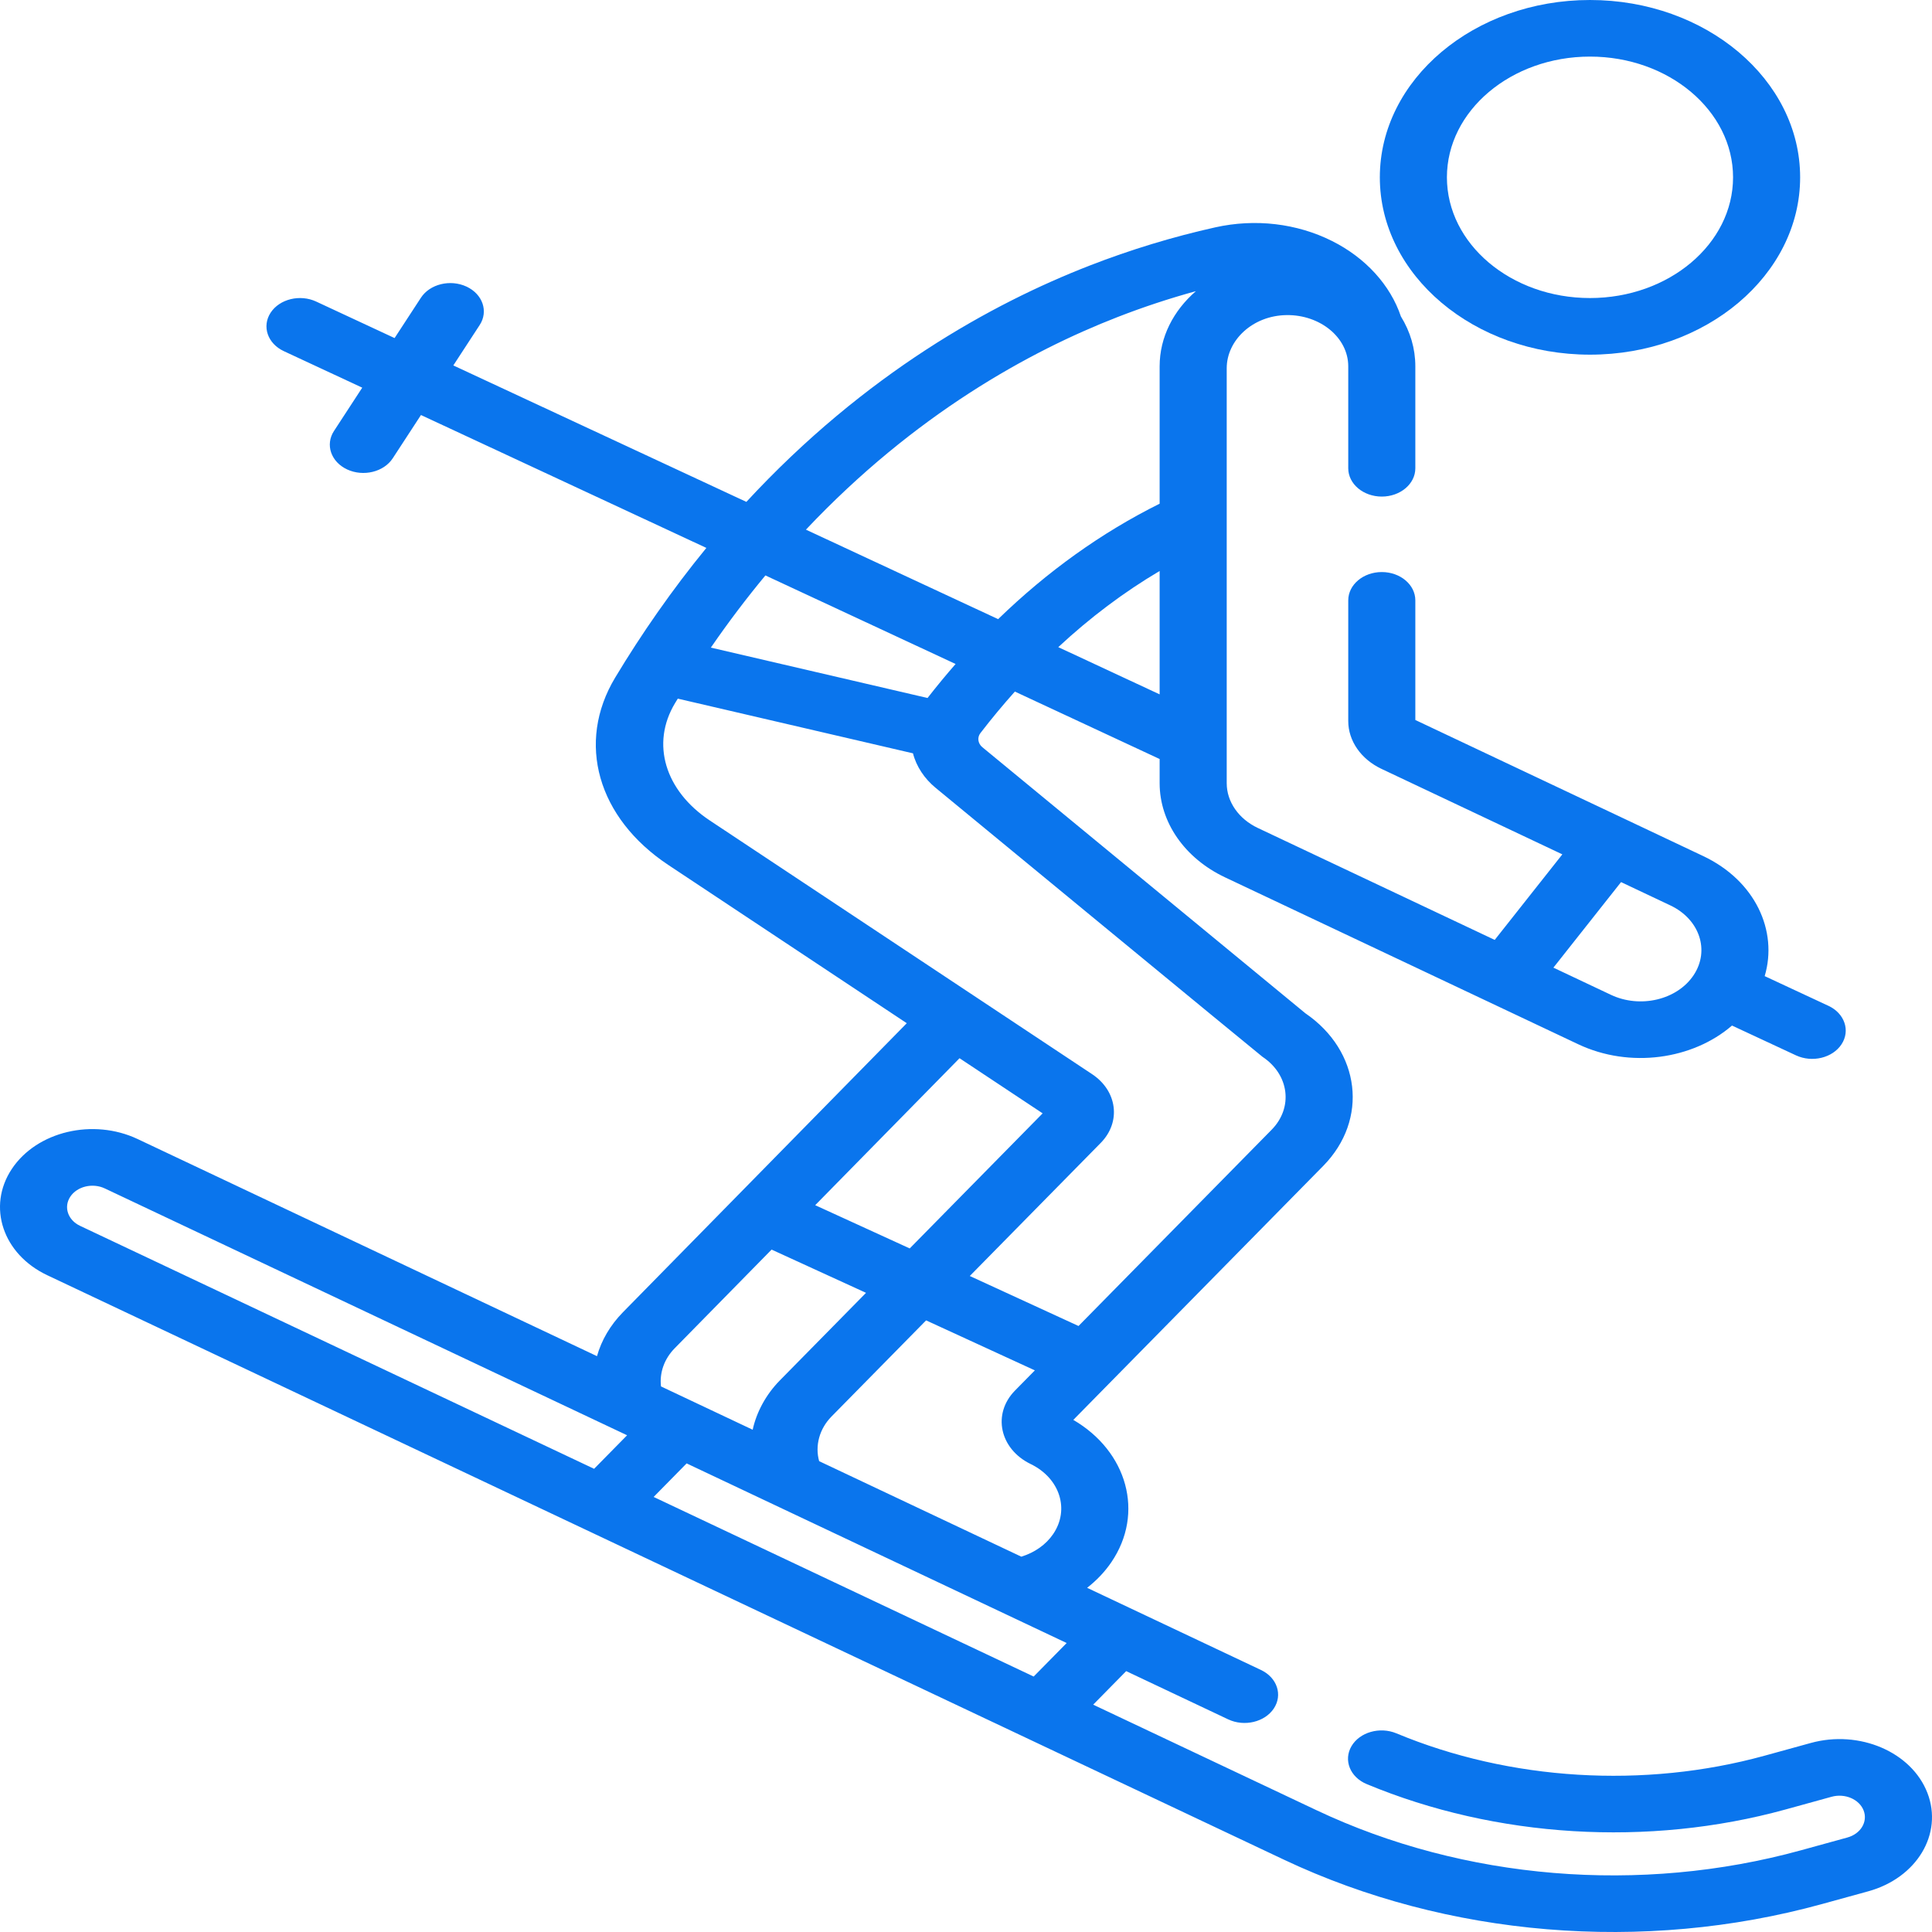
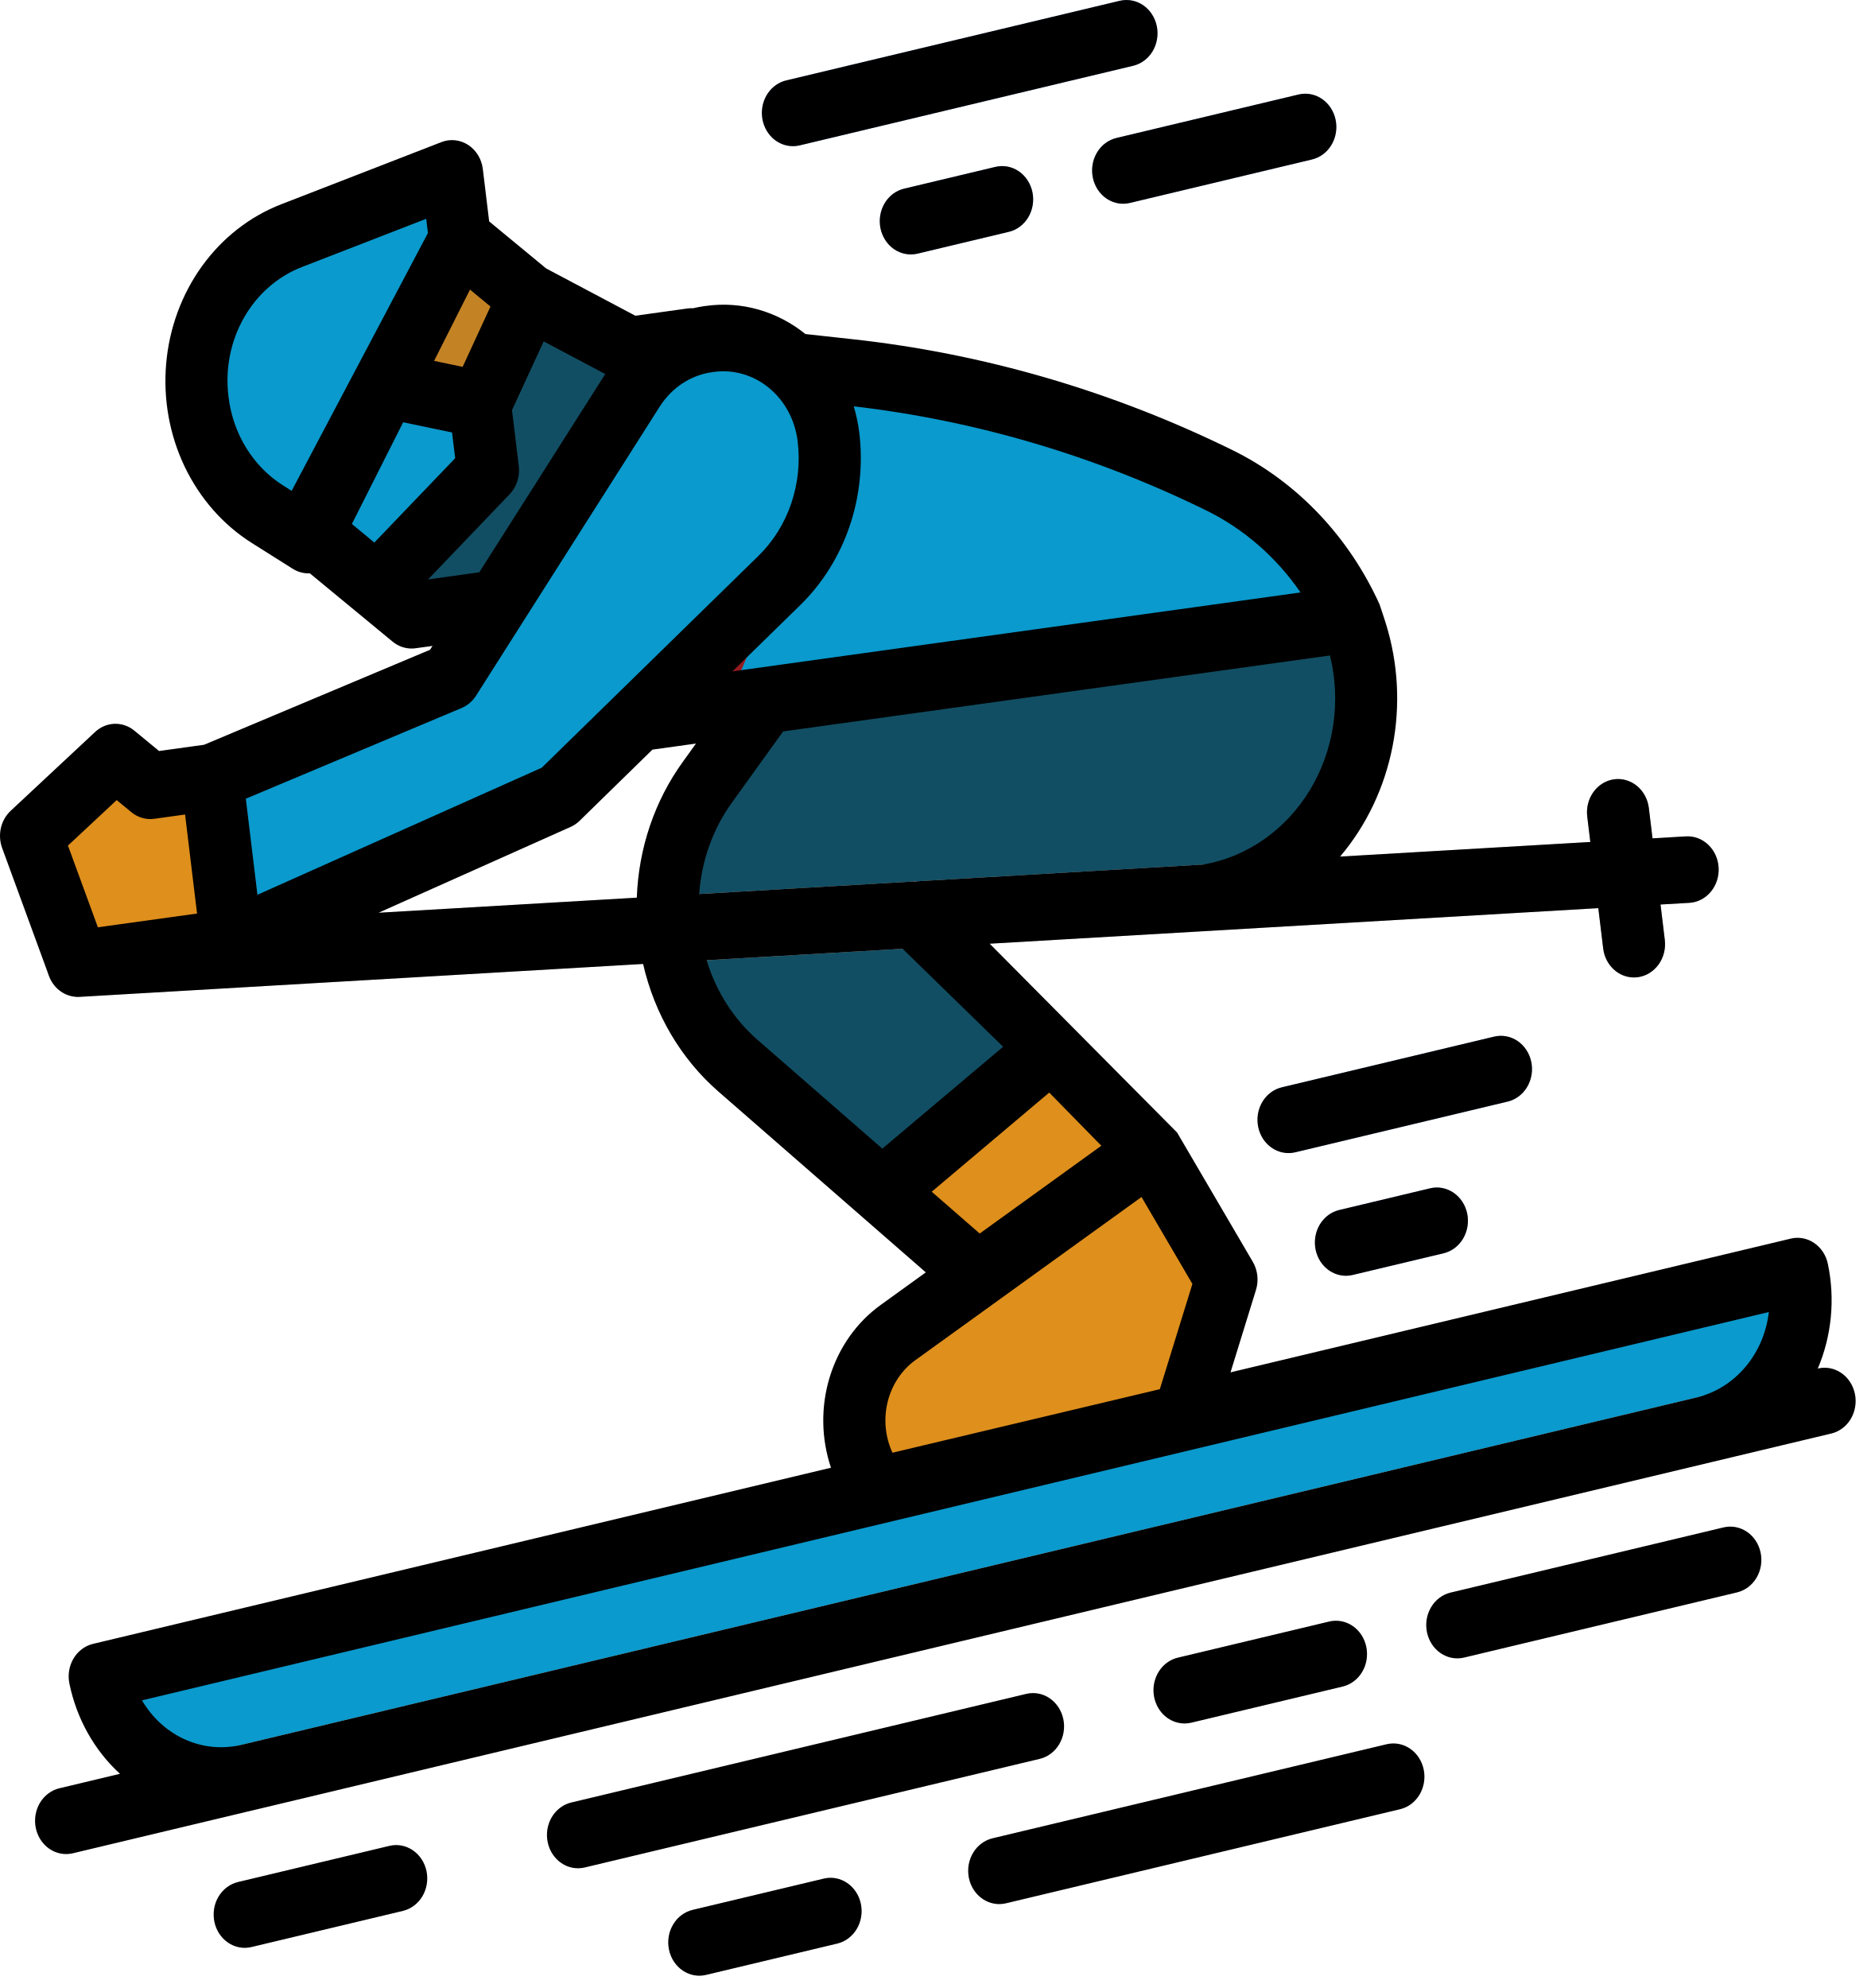
- <svg xmlns="http://www.w3.org/2000/svg" width="75" height="75" viewBox="0 0 75 75" fill="none">
-   <path d="M61.723 13.768C66.221 13.768 69.881 10.679 69.881 6.884C69.881 3.088 66.221 0 61.723 0C57.224 0 53.565 3.088 53.565 6.884C53.565 10.679 57.224 13.768 61.723 13.768ZM61.723 2.197C64.785 2.197 67.277 4.3 67.277 6.884C67.277 9.468 64.785 11.57 61.723 11.57C58.66 11.57 56.169 9.468 56.169 6.884C56.169 4.3 58.66 2.197 61.723 2.197Z" fill="#0A75ED" />
-   <path d="M74.822 69.601C74.206 68.01 72.181 67.142 70.295 67.662L68.498 68.157C63.827 69.443 58.618 69.126 54.208 67.288C53.563 67.02 52.782 67.243 52.464 67.787C52.146 68.331 52.41 68.99 53.055 69.258C58.07 71.348 63.993 71.708 69.305 70.246L71.103 69.75C71.619 69.608 72.176 69.845 72.346 70.283C72.514 70.719 72.234 71.189 71.714 71.332L69.917 71.827C63.676 73.546 56.819 72.973 51.11 70.274L42.437 66.175L43.718 64.873L47.677 66.745C48.304 67.041 49.098 66.853 49.45 66.323C49.801 65.794 49.577 65.124 48.95 64.828L42.202 61.639C42.568 61.353 42.886 61.021 43.141 60.647C44.441 58.738 43.76 56.341 41.666 55.12C42.869 53.897 49.995 46.656 51.366 45.262C53.14 43.459 52.813 40.797 50.674 39.335L38.133 29.005C37.965 28.867 37.926 28.633 38.059 28.459C38.492 27.896 38.939 27.36 39.397 26.847L45.017 29.465V30.404C45.017 31.918 45.99 33.318 47.555 34.058L61.263 40.536C63.272 41.486 65.714 41.128 67.236 39.812L69.72 40.969C70.35 41.262 71.142 41.069 71.489 40.538C71.836 40.007 71.608 39.338 70.978 39.045L68.505 37.893C69.026 36.136 68.142 34.188 66.113 33.23L63.151 31.829L54.943 27.95V23.306C54.943 22.699 54.36 22.207 53.641 22.207C52.922 22.207 52.339 22.699 52.339 23.306V27.991C52.339 28.76 52.833 29.471 53.628 29.847L60.65 33.166L58.025 36.487L48.827 32.141C48.084 31.789 47.621 31.124 47.621 30.404C47.621 28.05 47.621 16.584 47.621 14.295C47.621 13.204 48.633 12.251 49.939 12.232C51.243 12.212 52.339 13.101 52.339 14.221V18.179C52.339 18.785 52.922 19.277 53.641 19.277C54.36 19.277 54.943 18.785 54.943 18.179V14.221C54.943 13.534 54.748 12.874 54.383 12.285C53.976 11.07 53.013 10.009 51.712 9.357C50.339 8.669 48.728 8.48 47.175 8.826C45.526 9.194 43.884 9.693 42.294 10.312C38.514 11.782 33.582 14.5 28.974 19.483L17.598 14.186L18.621 12.618C18.968 12.086 18.738 11.418 18.108 11.125C17.478 10.833 16.687 11.027 16.34 11.558L15.318 13.124L12.275 11.707C11.646 11.414 10.854 11.607 10.506 12.138C10.159 12.669 10.387 13.337 11.017 13.631L14.062 15.049L12.965 16.731C12.618 17.263 12.848 17.931 13.477 18.224C14.106 18.516 14.899 18.323 15.246 17.791L16.342 16.111L27.421 21.27C26.09 22.895 24.901 24.608 23.881 26.304C22.362 28.829 23.193 31.753 25.947 33.58L35.201 39.721L28.63 46.412C28.63 46.412 28.63 46.412 28.629 46.413L24.185 50.938C23.688 51.444 23.349 52.029 23.175 52.646L5.344 44.218C3.616 43.402 1.429 43.917 0.457 45.381C-0.51 46.839 0.108 48.688 1.835 49.504L22.736 59.383L49.839 72.191C56.172 75.185 63.783 75.828 70.725 73.916L72.523 73.421C74.409 72.902 75.437 71.193 74.822 69.601ZM62.929 34.243L64.841 35.147C65.978 35.684 66.384 36.896 65.747 37.855C65.107 38.818 63.669 39.155 62.536 38.619L60.303 37.564L62.929 34.243ZM40.127 65.083L25.374 58.111L26.655 56.809C34.181 60.366 33.752 60.163 41.408 63.782L40.127 65.083ZM31.799 56.722C31.631 56.119 31.811 55.465 32.278 54.99L35.951 51.257L40.173 53.198L39.403 53.98C38.512 54.885 38.805 56.25 40.013 56.835C41.143 57.384 41.533 58.599 40.883 59.553C40.604 59.963 40.165 60.271 39.647 60.43L31.799 56.722ZM37.249 41.08L40.475 43.22L35.315 48.464L31.646 46.785L37.249 41.08ZM41.082 25.122C42.319 23.971 43.633 22.984 45.017 22.166V26.955L41.082 25.122ZM43.384 12.308C44.381 11.92 45.398 11.584 46.424 11.303C45.554 12.057 45.017 13.087 45.017 14.221V14.295V19.553C42.756 20.679 40.66 22.18 38.747 24.035L31.286 20.561C35.505 16.091 39.958 13.64 43.384 12.308ZM37.096 25.776C36.725 26.201 36.362 26.641 36.007 27.096L27.595 25.14C28.285 24.138 28.993 23.206 29.713 22.338L37.096 25.776ZM26.203 27.299C26.239 27.239 26.276 27.181 26.312 27.121L35.442 29.244C35.571 29.755 35.89 30.228 36.314 30.578C36.391 30.641 48.922 40.966 49.007 41.023C50.05 41.715 50.211 42.997 49.363 43.858L41.868 51.475L37.647 49.534L42.729 44.369C43.529 43.557 43.377 42.351 42.394 41.698C40.622 40.523 28.881 32.731 27.557 31.853C25.807 30.692 25.263 28.862 26.203 27.299ZM26.19 52.341L29.953 48.509L33.619 50.188L30.274 53.587C29.736 54.133 29.367 54.82 29.219 55.502C28.039 54.945 26.843 54.38 25.66 53.821C25.597 53.293 25.785 52.753 26.19 52.341ZM2.729 46.455C2.995 46.054 3.596 45.91 4.071 46.136L24.344 55.717L23.063 57.019L3.108 47.587C2.633 47.363 2.463 46.855 2.729 46.455Z" fill="#0A75ED" />
+ <svg xmlns="http://www.w3.org/2000/svg" width="66" height="70" viewBox="0 0 66 70" fill="none">
+   <path d="M31.057 41.946L25.993 37.532C24.657 36.367 23.789 34.697 23.567 32.867C23.454 31.929 23.514 30.976 23.744 30.062C23.974 29.148 24.37 28.292 24.91 27.542L26.985 24.656L27.577 23.76L47.594 21.794L47.759 22.316C48.225 23.792 48.225 25.391 47.76 26.866C47.294 28.342 46.388 29.613 45.182 30.483C43.96 31.366 42.497 31.786 41.027 31.677L32.167 31.027L37.015 36.923L31.057 41.946Z" fill="#114E63" />
+   <path d="M23.976 12.561L29.882 13.106C34.401 13.6 38.813 14.886 42.943 16.914C44.975 17.912 46.62 19.637 47.593 21.793L22.647 25.258L21.202 25.495L21.803 18.285L23.976 12.561Z" fill="#0A9ACD" />
+   <path d="M13.266 20.653L14.491 21.664L17.745 21.212L24.305 13.711L21.803 13.494L18.649 10.452" fill="#114E63" />
+   <path d="M37.015 36.922L31.057 41.947L34.436 44.891L31.62 46.922C31.211 47.217 30.865 47.602 30.605 48.052C30.345 48.502 30.177 49.005 30.113 49.53C30.049 50.054 30.089 50.587 30.232 51.094C30.375 51.6 30.616 52.068 30.941 52.467L41.676 49.941L43.188 45.054L43.096 44.896C41.386 41.977 39.344 39.299 37.015 36.922Z" fill="#DE8F1C" />
+   <path d="M10.816 18.63L13.507 13.529L16.902 14.239L17.183 16.564L13.266 20.653L10.816 18.63Z" fill="#0A9ACD" />
+   <path d="M16.902 14.239L18.649 10.452L16.199 8.429L13.382 13.885L16.902 14.239Z" fill="#C38325" />
+   <path d="M2.739 35.103C2.457 35.104 2.186 34.988 1.983 34.779C1.779 34.571 1.658 34.286 1.645 33.984C1.633 33.682 1.729 33.387 1.915 33.16C2.101 32.933 2.361 32.791 2.642 32.764L59.326 29.452C59.615 29.424 59.902 29.52 60.125 29.719C60.348 29.918 60.488 30.204 60.514 30.514C60.541 30.823 60.451 31.131 60.265 31.37C60.08 31.609 59.813 31.759 59.524 31.787L2.84 35.099C2.806 35.102 2.773 35.103 2.739 35.103Z" fill="#CBCBCB" />
+   <path d="M57.536 34.417C57.27 34.417 57.014 34.313 56.814 34.125C56.615 33.937 56.486 33.678 56.452 33.395L55.89 28.747C55.854 28.439 55.934 28.13 56.111 27.885C56.288 27.64 56.548 27.48 56.835 27.44C57.121 27.4 57.411 27.484 57.641 27.672C57.87 27.86 58.021 28.139 58.059 28.445L58.622 33.094C58.64 33.247 58.63 33.402 58.593 33.551C58.556 33.699 58.491 33.838 58.403 33.96C58.316 34.082 58.206 34.184 58.082 34.261C57.957 34.338 57.82 34.387 57.678 34.407C57.63 34.414 57.583 34.417 57.536 34.417Z" fill="#A8A8A8" />
+   <path d="M3.489 59.026L63.268 44.785C63.52 45.999 63.312 47.27 62.689 48.318C62.066 49.367 61.08 50.108 59.948 50.377L8.708 62.584C7.575 62.853 6.389 62.63 5.41 61.963C4.432 61.296 3.74 60.239 3.489 59.026Z" fill="#0A9ACD" />
+   <path d="M2.328 65.284C2.058 65.284 1.798 65.178 1.597 64.985C1.397 64.792 1.27 64.527 1.24 64.24C1.211 63.953 1.281 63.664 1.438 63.429C1.595 63.195 1.828 63.03 2.091 62.968L64.011 48.188C64.152 48.153 64.297 48.148 64.439 48.174C64.582 48.2 64.718 48.256 64.84 48.339C64.962 48.421 65.067 48.529 65.15 48.655C65.234 48.781 65.293 48.924 65.324 49.075C65.355 49.226 65.358 49.382 65.333 49.534C65.308 49.686 65.255 49.832 65.177 49.962C65.099 50.092 64.998 50.204 64.88 50.293C64.761 50.381 64.627 50.443 64.487 50.475L2.567 65.256C2.488 65.274 2.408 65.284 2.328 65.284Z" fill="#EAEAE8" />
+   <path d="M8.617 68.585C8.348 68.585 8.088 68.478 7.887 68.286C7.687 68.093 7.56 67.828 7.531 67.541C7.501 67.254 7.572 66.966 7.728 66.731C7.885 66.497 8.117 66.332 8.38 66.27L13.718 64.995C14 64.929 14.296 64.986 14.539 65.153C14.783 65.32 14.955 65.583 15.018 65.885C15.081 66.188 15.029 66.505 14.875 66.766C14.72 67.028 14.475 67.214 14.193 67.283L8.855 68.557C8.777 68.576 8.697 68.585 8.617 68.585Z" fill="#CBCBCB" />
+   <path d="M20.36 65.782C20.09 65.782 19.831 65.675 19.63 65.483C19.429 65.29 19.302 65.025 19.273 64.738C19.244 64.451 19.314 64.162 19.471 63.928C19.628 63.693 19.86 63.529 20.123 63.466L36.137 59.643C36.278 59.608 36.423 59.604 36.565 59.63C36.708 59.655 36.844 59.711 36.966 59.794C37.088 59.876 37.193 59.984 37.276 60.11C37.359 60.236 37.418 60.379 37.45 60.53C37.481 60.681 37.484 60.837 37.459 60.989C37.434 61.141 37.381 61.287 37.303 61.417C37.225 61.547 37.124 61.66 37.006 61.748C36.887 61.836 36.753 61.898 36.612 61.93L20.599 65.754C20.52 65.772 20.44 65.782 20.36 65.782Z" fill="#EAEAE8" />
+   <path d="M41.711 60.685C41.442 60.685 41.182 60.579 40.981 60.386C40.781 60.193 40.654 59.928 40.624 59.641C40.595 59.354 40.666 59.066 40.823 58.831C40.98 58.596 41.212 58.432 41.475 58.369L46.812 57.095C47.095 57.03 47.39 57.087 47.633 57.254C47.876 57.421 48.047 57.684 48.11 57.986C48.173 58.288 48.122 58.604 47.968 58.866C47.814 59.127 47.569 59.313 47.288 59.383L41.95 60.657C41.872 60.676 41.792 60.685 41.711 60.685Z" fill="#CBCBCB" />
+   <path d="M51.319 58.392C51.05 58.392 50.79 58.285 50.59 58.092C50.389 57.9 50.262 57.634 50.233 57.347C50.203 57.06 50.274 56.772 50.431 56.537C50.588 56.303 50.82 56.138 51.083 56.076L60.691 53.782C60.831 53.749 60.976 53.745 61.118 53.772C61.259 53.798 61.394 53.855 61.516 53.937C61.637 54.02 61.742 54.127 61.824 54.253C61.907 54.379 61.965 54.521 61.996 54.671C62.028 54.822 62.031 54.977 62.006 55.128C61.981 55.28 61.929 55.425 61.852 55.555C61.775 55.685 61.675 55.797 61.557 55.885C61.44 55.974 61.307 56.036 61.167 56.07L51.558 58.364C51.48 58.382 51.4 58.392 51.319 58.392ZM35.19 67.044C34.92 67.044 34.66 66.938 34.46 66.745C34.259 66.552 34.132 66.287 34.103 66C34.073 65.713 34.144 65.425 34.301 65.19C34.458 64.955 34.69 64.791 34.953 64.728L48.831 61.416C49.114 61.35 49.409 61.406 49.653 61.573C49.897 61.74 50.069 62.003 50.132 62.306C50.195 62.608 50.143 62.925 49.989 63.187C49.834 63.449 49.589 63.635 49.307 63.703L35.429 67.017C35.35 67.035 35.27 67.045 35.19 67.044Z" fill="#EAEAE8" />
+   <path d="M24.628 69.566C24.359 69.565 24.099 69.459 23.898 69.266C23.698 69.073 23.571 68.808 23.541 68.521C23.512 68.234 23.583 67.946 23.739 67.711C23.896 67.477 24.129 67.312 24.392 67.25L29.013 66.147C29.295 66.081 29.591 66.137 29.834 66.304C30.078 66.471 30.25 66.734 30.313 67.037C30.376 67.339 30.325 67.656 30.17 67.918C30.015 68.18 29.77 68.365 29.488 68.434L24.867 69.537C24.789 69.556 24.709 69.566 24.628 69.566Z" fill="#CBCBCB" />
+   <path d="M45.379 40.6C45.109 40.6 44.849 40.493 44.649 40.301C44.448 40.108 44.321 39.843 44.292 39.556C44.263 39.269 44.333 38.98 44.49 38.746C44.647 38.511 44.879 38.347 45.142 38.284L52.615 36.5C52.898 36.434 53.193 36.491 53.437 36.658C53.681 36.825 53.853 37.088 53.916 37.391C53.978 37.693 53.927 38.01 53.772 38.272C53.618 38.534 53.373 38.719 53.091 38.788L45.618 40.572C45.539 40.591 45.459 40.6 45.379 40.6ZM47.398 44.921C47.128 44.921 46.868 44.814 46.668 44.621C46.467 44.429 46.34 44.163 46.311 43.876C46.281 43.589 46.352 43.301 46.509 43.066C46.666 42.832 46.898 42.667 47.161 42.605L50.364 41.84C50.646 41.774 50.942 41.831 51.185 41.998C51.429 42.165 51.601 42.428 51.664 42.73C51.727 43.033 51.676 43.35 51.521 43.611C51.367 43.873 51.121 44.059 50.84 44.128L47.636 44.892C47.558 44.911 47.478 44.921 47.398 44.921ZM27.922 5.147C27.652 5.147 27.392 5.041 27.191 4.848C26.991 4.656 26.863 4.39 26.834 4.103C26.805 3.816 26.875 3.527 27.032 3.293C27.189 3.058 27.422 2.894 27.685 2.831L39.428 0.028C39.568 -0.005 39.713 -0.009 39.855 0.018C39.996 0.044 40.132 0.1 40.253 0.183C40.374 0.266 40.479 0.373 40.561 0.499C40.644 0.625 40.702 0.767 40.733 0.917C40.765 1.067 40.768 1.223 40.743 1.374C40.718 1.526 40.666 1.671 40.589 1.801C40.512 1.931 40.412 2.043 40.294 2.131C40.176 2.22 40.044 2.282 39.904 2.316L28.161 5.119C28.082 5.138 28.002 5.147 27.922 5.147ZM32.076 8.958C31.806 8.958 31.547 8.851 31.346 8.659C31.145 8.466 31.018 8.201 30.989 7.914C30.959 7.627 31.03 7.338 31.187 7.104C31.344 6.869 31.576 6.705 31.839 6.642L35.042 5.878C35.182 5.843 35.328 5.838 35.47 5.864C35.613 5.89 35.749 5.946 35.871 6.028C35.993 6.111 36.098 6.218 36.181 6.345C36.264 6.471 36.324 6.614 36.355 6.765C36.386 6.916 36.389 7.072 36.364 7.224C36.339 7.376 36.286 7.522 36.208 7.652C36.13 7.782 36.029 7.894 35.911 7.982C35.792 8.071 35.658 8.133 35.517 8.165L32.315 8.93C32.236 8.949 32.156 8.958 32.076 8.958ZM39.549 7.174C39.279 7.174 39.019 7.068 38.819 6.875C38.618 6.682 38.491 6.417 38.461 6.13C38.432 5.843 38.502 5.554 38.66 5.32C38.817 5.085 39.049 4.921 39.312 4.858L45.718 3.329C45.858 3.295 46.004 3.29 46.146 3.316C46.288 3.342 46.425 3.398 46.547 3.48C46.669 3.563 46.774 3.67 46.857 3.797C46.94 3.923 46.999 4.066 47.031 4.217C47.062 4.368 47.065 4.524 47.04 4.676C47.015 4.828 46.962 4.973 46.884 5.104C46.806 5.234 46.705 5.346 46.587 5.434C46.468 5.522 46.334 5.584 46.193 5.617L39.788 7.146C39.709 7.165 39.629 7.174 39.549 7.174Z" fill="#B0D2FD" />
+   <path d="M10.863 19.017L9.422 18.109C8.756 17.688 8.187 17.11 7.761 16.418C7.334 15.726 7.061 14.939 6.961 14.117C6.813 12.888 7.06 11.642 7.661 10.584C8.263 9.526 9.183 8.719 10.27 8.297L15.918 6.104L16.199 8.429L10.863 19.017Z" fill="#0A9ACD" />
+   <path d="M7.461 27.367L5.292 27.669L4.067 26.657L1.094 29.433L3.157 35.068L8.164 33.178L7.461 27.367Z" fill="#DE8F1C" />
+   <path d="M22.326 13.659L15.857 23.838L7.461 27.368L8.164 33.179L19.674 28.035L27.447 20.436C28.092 19.805 28.586 19.017 28.886 18.139C29.187 17.26 29.285 16.317 29.173 15.389C29.046 14.336 28.533 13.381 27.749 12.734C27.36 12.413 26.917 12.177 26.443 12.04C25.97 11.903 25.476 11.868 24.989 11.935L24.933 11.943C24.41 12.016 23.907 12.206 23.458 12.502C23.008 12.797 22.622 13.192 22.326 13.659Z" fill="#0A9ACD" />
+   <path d="M22.492 25.28L27.447 20.436L25.569 24.853L22.492 25.28Z" fill="#961B20" />
+   <path d="M65.315 49.077C65.252 48.773 65.079 48.509 64.835 48.343C64.59 48.176 64.293 48.12 64.01 48.188C64.5 47.033 64.624 45.739 64.364 44.502C64.301 44.199 64.128 43.935 63.883 43.768C63.638 43.601 63.342 43.545 63.059 43.613L43.33 48.322L44.226 45.422C44.277 45.259 44.293 45.085 44.274 44.913C44.255 44.742 44.2 44.577 44.115 44.431L41.449 39.878C41.446 39.874 34.851 33.229 34.851 33.229L56.281 31.977L56.453 33.395C56.487 33.678 56.615 33.937 56.815 34.125C57.014 34.313 57.27 34.417 57.536 34.417C57.583 34.417 57.631 34.414 57.678 34.407C57.82 34.387 57.958 34.338 58.082 34.261C58.207 34.184 58.316 34.082 58.404 33.96C58.492 33.838 58.556 33.699 58.593 33.551C58.631 33.402 58.641 33.247 58.622 33.094L58.472 31.849L59.485 31.791C59.629 31.782 59.769 31.744 59.899 31.677C60.028 31.611 60.144 31.517 60.24 31.403C60.336 31.288 60.41 31.154 60.458 31.009C60.505 30.864 60.526 30.71 60.518 30.557C60.51 30.403 60.474 30.253 60.412 30.114C60.35 29.975 60.263 29.851 60.156 29.748C60.049 29.645 59.924 29.566 59.789 29.515C59.653 29.464 59.51 29.442 59.366 29.45L58.19 29.519L58.06 28.447C58.021 28.14 57.871 27.862 57.641 27.673C57.412 27.485 57.122 27.401 56.835 27.441C56.549 27.481 56.288 27.641 56.111 27.886C55.934 28.131 55.855 28.441 55.891 28.748L56 29.647L47.189 30.161C48.115 29.068 48.752 27.73 49.035 26.284C49.317 24.839 49.234 23.34 48.795 21.94C48.795 21.94 48.599 21.331 48.584 21.298C48.582 21.293 48.581 21.288 48.579 21.283C47.492 18.883 45.661 16.962 43.399 15.849C39.161 13.766 34.632 12.446 29.994 11.941L28.397 11.766C28.386 11.765 28.375 11.765 28.364 11.764C27.359 10.952 26.097 10.596 24.85 10.773L24.792 10.78C24.661 10.799 24.532 10.825 24.404 10.854C24.34 10.85 24.276 10.853 24.213 10.861L22.372 11.117L19.231 9.452L17.225 7.797L17.002 5.954C16.981 5.78 16.924 5.613 16.835 5.466C16.745 5.319 16.627 5.195 16.487 5.104C16.347 5.013 16.189 4.956 16.026 4.939C15.864 4.921 15.699 4.943 15.545 5.003L9.897 7.195C8.795 7.623 7.83 8.377 7.113 9.371C6.397 10.365 5.959 11.556 5.851 12.807C5.743 14.057 5.969 15.314 6.503 16.432C7.038 17.55 7.857 18.482 8.867 19.119L10.307 20.027C10.476 20.133 10.667 20.189 10.862 20.189C10.878 20.189 10.893 20.186 10.908 20.186L12.599 21.581L13.824 22.592C14.015 22.75 14.25 22.836 14.492 22.836C14.539 22.836 14.585 22.833 14.632 22.826L15.23 22.744L15.143 22.879L7.187 26.224L5.601 26.444L4.734 25.729C4.534 25.564 4.286 25.478 4.033 25.486C3.781 25.494 3.538 25.596 3.348 25.774L0.375 28.55C0.205 28.709 0.085 28.92 0.031 29.155C-0.022 29.389 -0.007 29.636 0.076 29.861L1.723 34.359C1.796 34.558 1.918 34.732 2.077 34.861C2.236 34.991 2.425 35.071 2.624 35.094C2.662 35.1 2.701 35.103 2.74 35.103H2.74C2.76 35.103 2.78 35.103 2.8 35.101L22.645 33.942C23.049 35.712 23.982 37.292 25.303 38.44L30.367 42.855L32.6 44.802L31.01 45.95C30.164 46.559 29.533 47.454 29.216 48.492C28.899 49.531 28.915 50.652 29.261 51.68L3.274 57.883C2.991 57.951 2.745 58.136 2.589 58.398C2.433 58.66 2.381 58.978 2.444 59.282C2.699 60.52 3.324 61.636 4.225 62.458L2.09 62.968C1.95 63.001 1.818 63.064 1.7 63.153C1.582 63.241 1.482 63.353 1.405 63.483C1.328 63.613 1.276 63.758 1.251 63.91C1.226 64.061 1.229 64.216 1.261 64.367C1.292 64.517 1.35 64.659 1.433 64.785C1.515 64.911 1.62 65.018 1.741 65.101C1.986 65.268 2.283 65.323 2.566 65.256L8.969 63.727H8.973L64.485 50.476C64.626 50.443 64.758 50.38 64.876 50.291C64.994 50.203 65.094 50.091 65.171 49.961C65.248 49.831 65.3 49.686 65.325 49.534C65.35 49.382 65.347 49.227 65.315 49.077ZM36.946 38.471L38.781 40.343L34.498 43.434L32.808 41.962L36.946 38.471ZM24.621 31.48C24.702 30.307 25.104 29.186 25.776 28.257L27.575 25.755L46.832 23.08C47.029 23.88 47.068 24.715 46.946 25.531C46.824 26.347 46.544 27.127 46.124 27.821C45.703 28.514 45.152 29.105 44.506 29.557C43.859 30.008 43.132 30.31 42.37 30.442L24.621 31.48ZM22.974 26.395L24.507 26.182L24.043 26.827C23.051 28.2 22.485 29.872 22.424 31.608L13.331 32.139L20.095 29.116C20.211 29.064 20.318 28.991 20.411 28.9L22.974 26.395ZM45.796 20.861L25.792 23.64L28.185 21.301C28.959 20.543 29.552 19.596 29.913 18.541C30.274 17.485 30.392 16.352 30.258 15.238C30.219 14.921 30.154 14.61 30.063 14.307C34.361 14.808 38.557 16.048 42.488 17.979C43.8 18.625 44.938 19.616 45.796 20.861ZM13.182 19.104L12.391 18.45L14.197 14.868L15.918 15.228L16.028 16.134L13.182 19.104ZM16.55 10.197L17.271 10.793L16.291 12.917L15.286 12.707L16.55 10.197ZM8.046 13.966C7.924 13.001 8.116 12.021 8.589 11.189C9.062 10.358 9.787 9.726 10.642 9.398L15.008 7.704L15.069 8.205L10.27 17.283L9.978 17.099C9.453 16.77 9.006 16.317 8.671 15.774C8.336 15.23 8.122 14.612 8.046 13.966ZM15.074 20.402L17.946 17.403C18.068 17.276 18.16 17.121 18.216 16.949C18.272 16.777 18.29 16.593 18.268 16.413L18.029 14.441L19.145 12.021L21.313 13.17L16.877 20.151L15.074 20.402ZM16.257 24.929C16.462 24.843 16.638 24.692 16.762 24.497L23.23 14.318C23.44 13.988 23.712 13.709 24.03 13.5C24.347 13.291 24.703 13.156 25.072 13.105L25.13 13.097C25.825 13 26.526 13.203 27.081 13.661C27.636 14.119 27.998 14.794 28.088 15.539C28.178 16.28 28.099 17.033 27.859 17.735C27.619 18.437 27.225 19.066 26.71 19.57L19.077 27.032L9.065 31.506L8.656 28.124L16.257 24.929ZM4.109 28.172L4.624 28.596C4.738 28.691 4.868 28.76 5.007 28.8C5.145 28.84 5.29 28.851 5.432 28.831L6.517 28.68L6.939 32.167L3.447 32.651L2.393 29.774L4.109 28.172ZM24.882 33.811L31.784 33.408L35.323 36.858L32.346 39.368L31.069 40.445L26.683 36.622C25.842 35.891 25.216 34.915 24.882 33.811ZM31.426 51.152C31.169 50.597 31.109 49.96 31.257 49.361C31.405 48.761 31.751 48.24 32.231 47.894L40.196 42.148L41.988 45.209L40.841 48.915L31.426 51.152ZM5 59.872L62.286 46.198C62.203 46.92 61.914 47.596 61.458 48.135C61.002 48.674 60.402 49.048 59.74 49.207H59.738L8.494 61.439C7.832 61.596 7.141 61.53 6.515 61.249C5.89 60.968 5.361 60.488 5 59.872ZM13.718 64.995L8.38 66.269C8.24 66.303 8.107 66.366 7.989 66.454C7.872 66.543 7.772 66.655 7.694 66.785C7.617 66.915 7.565 67.059 7.54 67.211C7.515 67.363 7.519 67.518 7.55 67.668C7.581 67.819 7.64 67.961 7.722 68.087C7.805 68.213 7.91 68.32 8.031 68.403C8.276 68.569 8.572 68.625 8.855 68.557L14.193 67.283C14.475 67.214 14.72 67.028 14.875 66.767C15.029 66.505 15.081 66.188 15.018 65.885C14.955 65.583 14.783 65.32 14.539 65.153C14.296 64.986 14 64.929 13.718 64.995ZM37.442 60.532C37.379 60.229 37.206 59.965 36.961 59.798C36.717 59.632 36.42 59.576 36.137 59.644L20.123 63.467C19.982 63.499 19.848 63.561 19.73 63.65C19.611 63.738 19.51 63.85 19.432 63.98C19.355 64.11 19.301 64.256 19.276 64.408C19.251 64.56 19.254 64.716 19.286 64.867C19.317 65.018 19.376 65.161 19.459 65.287C19.542 65.413 19.648 65.521 19.77 65.603C19.892 65.686 20.028 65.742 20.17 65.768C20.312 65.793 20.458 65.789 20.599 65.754L36.612 61.932C36.753 61.898 36.885 61.836 37.003 61.747C37.121 61.659 37.221 61.546 37.298 61.416C37.375 61.286 37.427 61.142 37.452 60.99C37.477 60.838 37.474 60.683 37.442 60.532ZM41.711 60.685C41.792 60.685 41.872 60.676 41.95 60.657L47.288 59.383C47.569 59.313 47.814 59.127 47.968 58.866C48.122 58.604 48.173 58.288 48.11 57.986C48.047 57.684 47.876 57.421 47.633 57.254C47.39 57.087 47.095 57.03 46.812 57.095L41.475 58.369C41.212 58.432 40.979 58.596 40.822 58.831C40.666 59.066 40.595 59.354 40.624 59.641C40.654 59.928 40.781 60.193 40.981 60.386C41.182 60.579 41.442 60.685 41.711 60.685ZM60.691 53.782L51.083 56.076C50.942 56.109 50.809 56.171 50.69 56.259C50.572 56.347 50.471 56.46 50.394 56.59C50.316 56.72 50.263 56.865 50.238 57.017C50.213 57.169 50.217 57.325 50.248 57.476C50.279 57.626 50.338 57.769 50.421 57.895C50.504 58.021 50.609 58.129 50.731 58.211C50.853 58.294 50.989 58.35 51.13 58.376C51.273 58.402 51.418 58.398 51.558 58.364L61.167 56.07C61.307 56.036 61.439 55.974 61.557 55.885C61.675 55.797 61.775 55.685 61.852 55.555C61.929 55.425 61.981 55.28 62.006 55.128C62.031 54.977 62.028 54.822 61.996 54.671C61.965 54.521 61.907 54.379 61.824 54.253C61.742 54.127 61.637 54.02 61.516 53.937C61.394 53.855 61.259 53.798 61.118 53.772C60.976 53.745 60.831 53.749 60.691 53.782ZM48.831 61.416L34.953 64.728C34.812 64.761 34.679 64.824 34.561 64.912C34.442 65 34.342 65.112 34.264 65.243C34.186 65.373 34.134 65.518 34.108 65.67C34.084 65.822 34.087 65.978 34.118 66.128C34.149 66.279 34.208 66.422 34.291 66.548C34.374 66.674 34.479 66.782 34.601 66.864C34.723 66.947 34.859 67.002 35.001 67.029C35.143 67.055 35.288 67.05 35.429 67.016L49.307 63.703C49.589 63.635 49.834 63.449 49.989 63.187C50.143 62.925 50.195 62.608 50.132 62.306C50.069 62.003 49.897 61.74 49.653 61.573C49.409 61.406 49.114 61.35 48.831 61.416ZM29.013 66.147L24.392 67.249C24.251 67.282 24.118 67.345 23.999 67.433C23.881 67.521 23.78 67.633 23.703 67.764C23.625 67.894 23.572 68.039 23.547 68.191C23.522 68.343 23.526 68.499 23.557 68.649C23.588 68.8 23.647 68.943 23.73 69.069C23.813 69.195 23.918 69.303 24.04 69.385C24.162 69.468 24.297 69.523 24.439 69.55C24.581 69.576 24.727 69.571 24.867 69.537L29.488 68.434C29.77 68.365 30.015 68.18 30.17 67.918C30.325 67.656 30.376 67.339 30.313 67.037C30.25 66.734 30.078 66.471 29.834 66.304C29.591 66.137 29.295 66.081 29.013 66.147Z" fill="black" />
+   <path d="M53.921 37.389C53.858 37.086 53.684 36.822 53.44 36.655C53.195 36.489 52.898 36.433 52.615 36.5L45.142 38.284C45.001 38.317 44.867 38.379 44.749 38.467C44.63 38.555 44.529 38.668 44.451 38.798C44.373 38.928 44.321 39.073 44.295 39.225C44.27 39.378 44.273 39.534 44.305 39.685C44.336 39.836 44.395 39.978 44.478 40.105C44.561 40.231 44.667 40.339 44.789 40.421C44.911 40.504 45.047 40.559 45.189 40.585C45.331 40.611 45.477 40.607 45.618 40.572L53.092 38.788C53.374 38.72 53.621 38.535 53.776 38.273C53.932 38.01 53.984 37.693 53.921 37.389ZM50.364 41.84L47.161 42.605C47.02 42.638 46.887 42.7 46.769 42.788C46.651 42.876 46.55 42.989 46.472 43.119C46.395 43.249 46.342 43.394 46.317 43.546C46.292 43.698 46.295 43.854 46.326 44.005C46.358 44.155 46.416 44.298 46.499 44.424C46.582 44.55 46.688 44.658 46.809 44.74C46.931 44.823 47.067 44.879 47.209 44.905C47.351 44.931 47.496 44.927 47.637 44.892L50.84 44.128C51.121 44.059 51.367 43.873 51.521 43.611C51.675 43.35 51.727 43.033 51.664 42.73C51.601 42.428 51.429 42.165 51.185 41.998C50.942 41.831 50.646 41.774 50.364 41.84ZM27.922 5.147C28.002 5.147 28.082 5.138 28.16 5.119L39.904 2.316C40.044 2.282 40.176 2.22 40.294 2.131C40.412 2.043 40.512 1.931 40.589 1.801C40.666 1.671 40.718 1.526 40.743 1.374C40.768 1.223 40.765 1.067 40.733 0.917C40.702 0.767 40.644 0.625 40.561 0.499C40.479 0.373 40.374 0.266 40.253 0.183C40.131 0.1 39.996 0.044 39.855 0.018C39.713 -0.009 39.568 -0.005 39.428 0.028L27.685 2.831C27.422 2.894 27.189 3.058 27.032 3.293C26.875 3.527 26.805 3.816 26.834 4.103C26.863 4.39 26.991 4.655 27.191 4.848C27.392 5.041 27.652 5.147 27.922 5.147ZM35.042 5.878L31.839 6.642C31.698 6.675 31.565 6.737 31.447 6.825C31.328 6.914 31.228 7.026 31.15 7.156C31.073 7.286 31.02 7.431 30.995 7.583C30.97 7.735 30.973 7.891 31.004 8.042C31.036 8.193 31.094 8.335 31.177 8.461C31.26 8.588 31.366 8.695 31.487 8.778C31.609 8.86 31.745 8.916 31.887 8.942C32.029 8.968 32.174 8.964 32.315 8.93L35.517 8.165C35.658 8.133 35.792 8.071 35.911 7.982C36.029 7.894 36.13 7.782 36.208 7.652C36.286 7.522 36.339 7.376 36.364 7.224C36.389 7.072 36.386 6.916 36.355 6.765C36.323 6.614 36.264 6.471 36.181 6.345C36.098 6.218 35.993 6.111 35.871 6.028C35.749 5.946 35.613 5.89 35.47 5.864C35.328 5.838 35.182 5.843 35.042 5.878ZM38.482 6.257C38.513 6.407 38.572 6.549 38.654 6.676C38.737 6.802 38.842 6.909 38.963 6.992C39.084 7.074 39.219 7.13 39.361 7.157C39.503 7.183 39.648 7.18 39.788 7.146L46.193 5.617C46.334 5.584 46.468 5.522 46.587 5.434C46.705 5.346 46.806 5.234 46.884 5.104C46.962 4.973 47.015 4.828 47.04 4.676C47.065 4.524 47.062 4.368 47.031 4.217C46.999 4.066 46.94 3.923 46.857 3.797C46.774 3.67 46.669 3.563 46.547 3.48C46.425 3.398 46.288 3.342 46.146 3.316C46.004 3.29 45.858 3.295 45.718 3.329L39.312 4.858C39.029 4.926 38.782 5.111 38.627 5.373C38.471 5.636 38.419 5.953 38.482 6.257Z" fill="black" />
</svg>
